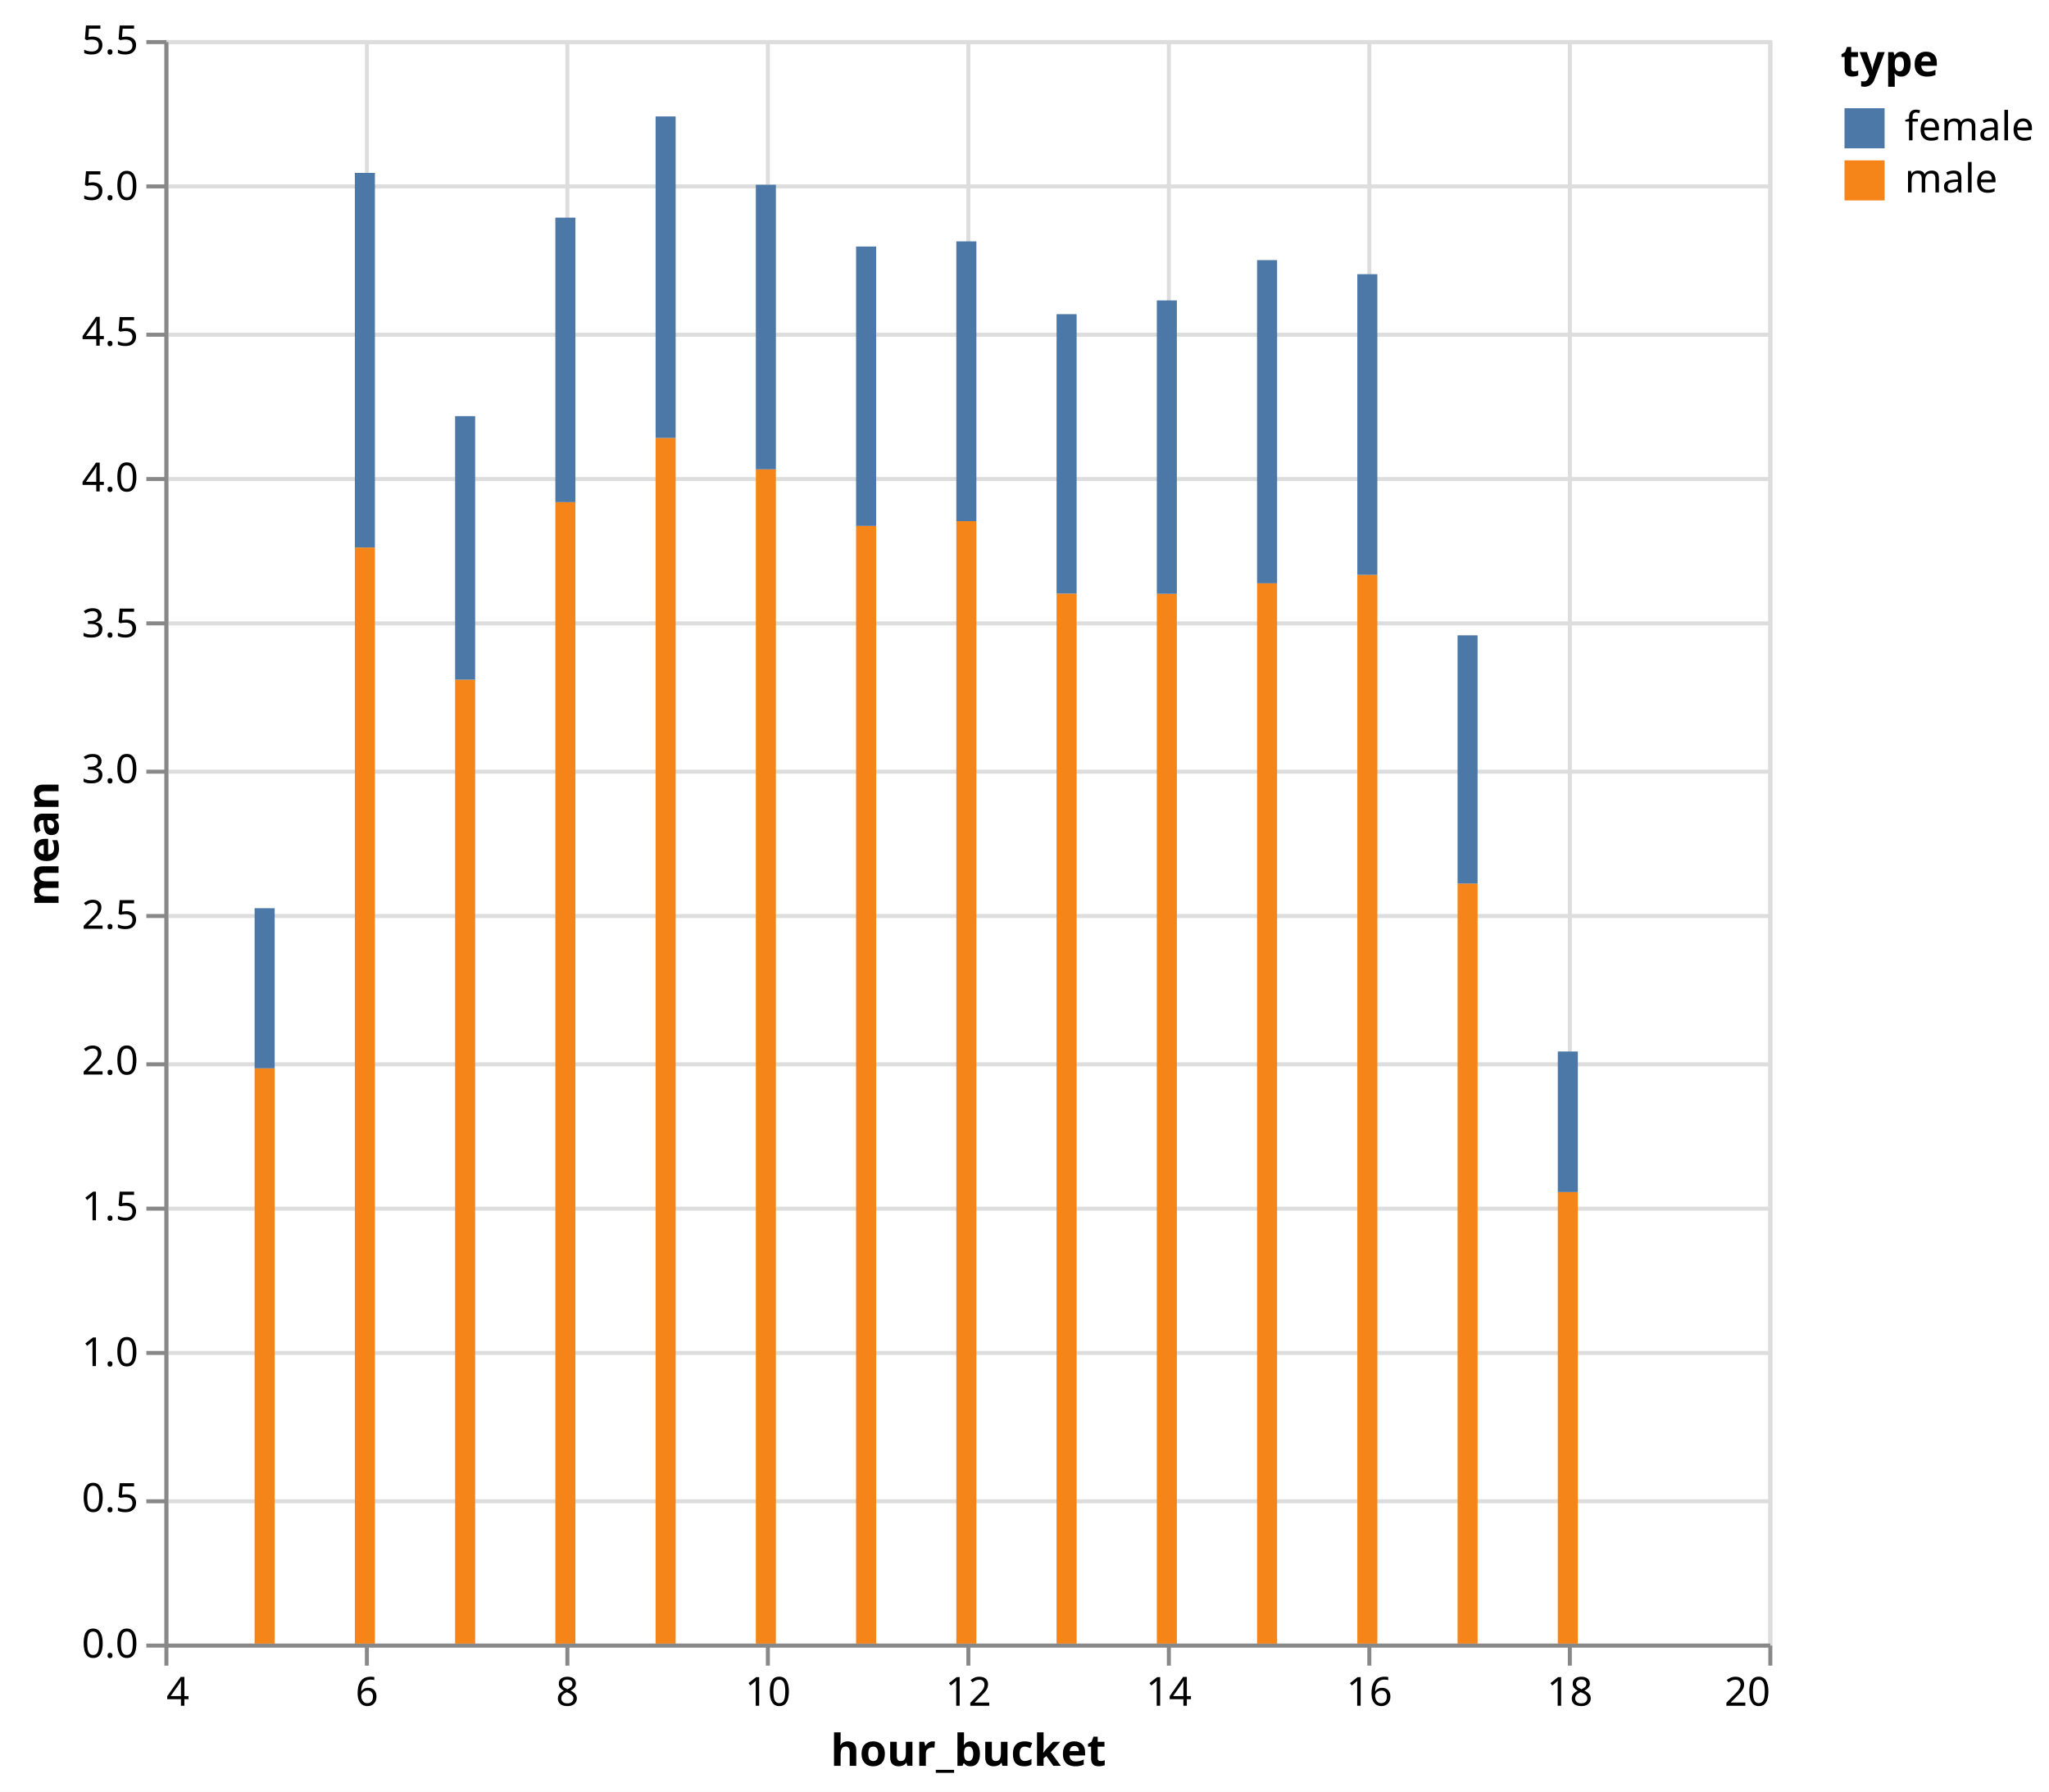
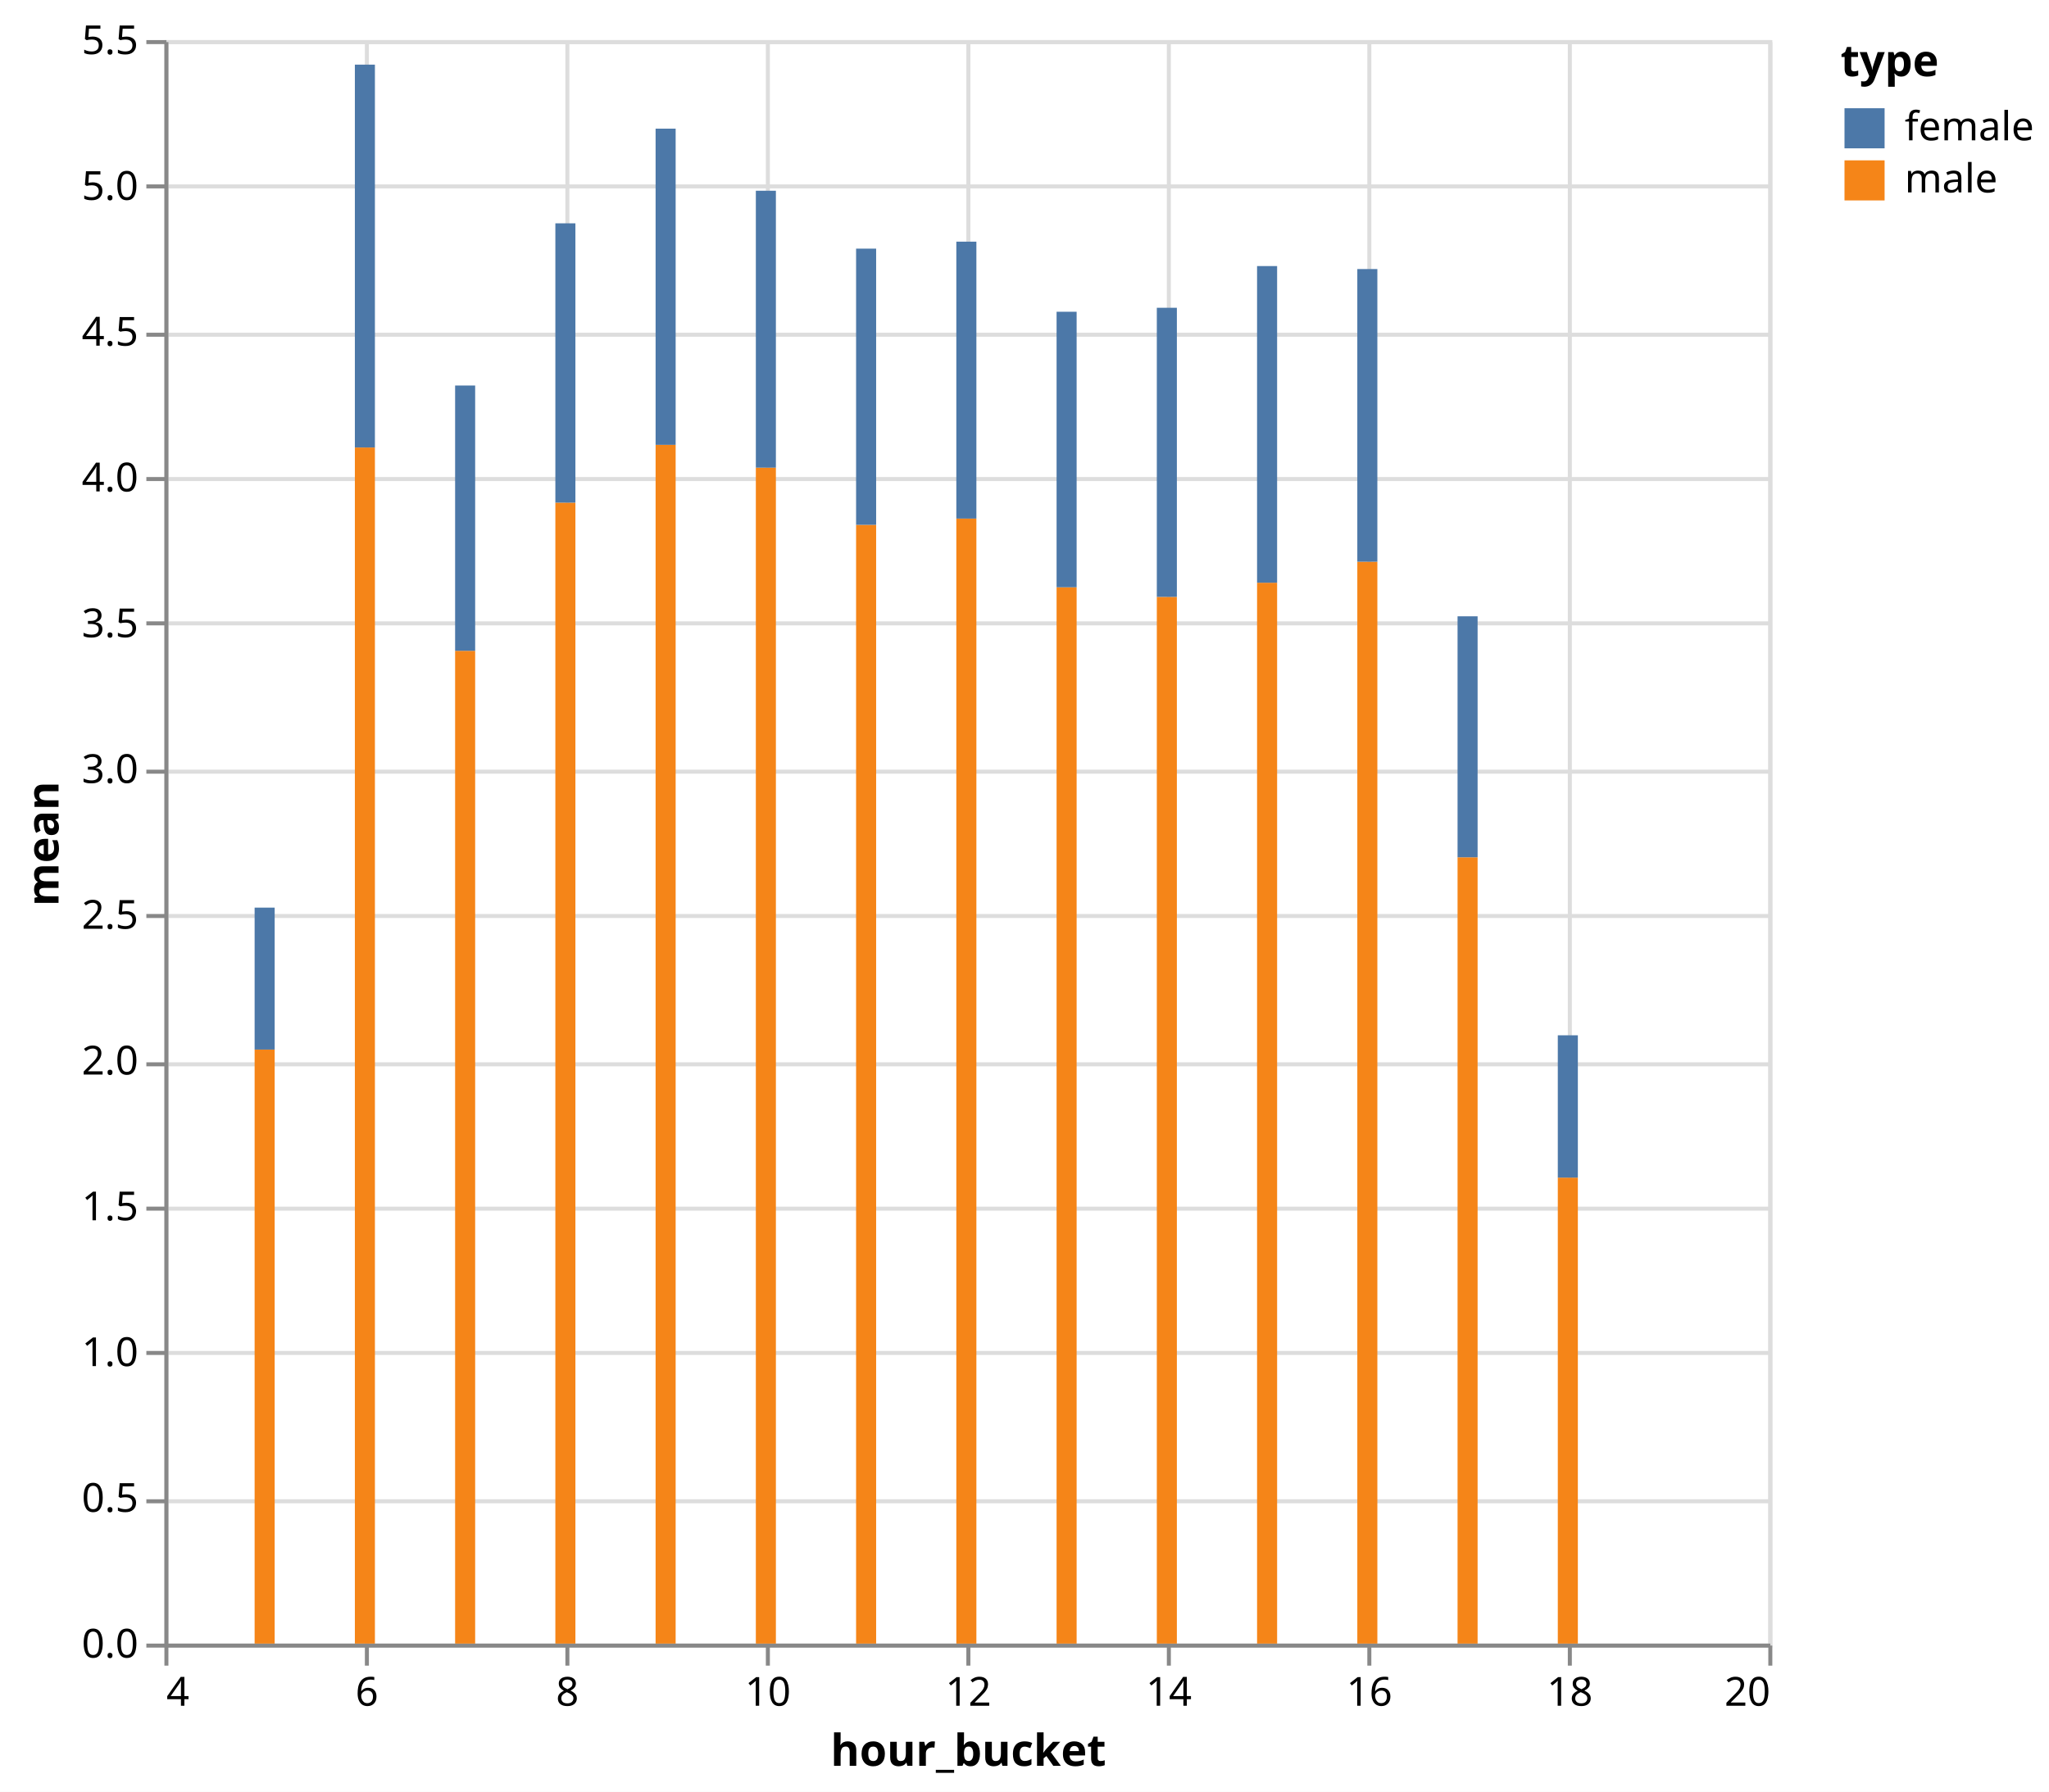
<svg xmlns="http://www.w3.org/2000/svg" version="1.1" class="marks" width="511" height="447" viewBox="0 0 511 447">
  <rect width="511" height="447" fill="white" />
  <g fill="none" stroke-miterlimit="10" transform="translate(41,10)">
    <g class="mark-group role-frame root" role="graphics-object" aria-roledescription="group mark container">
      <g transform="translate(0,0)">
        <path class="background" aria-hidden="true" d="M0.5,0.5h400v400h-400Z" stroke="#ddd" />
        <g>
          <g class="mark-group role-axis" aria-hidden="true">
            <g transform="translate(0.5,400.5)">
              <path class="background" aria-hidden="true" d="M0,0h0v0h0Z" pointer-events="none" />
              <g>
                <g class="mark-rule role-axis-grid" pointer-events="none">
                  <line transform="translate(0,-400)" x2="0" y2="400" stroke="#ddd" stroke-width="1" opacity="1" />
                  <line transform="translate(50,-400)" x2="0" y2="400" stroke="#ddd" stroke-width="1" opacity="1" />
                  <line transform="translate(100,-400)" x2="0" y2="400" stroke="#ddd" stroke-width="1" opacity="1" />
                  <line transform="translate(150,-400)" x2="0" y2="400" stroke="#ddd" stroke-width="1" opacity="1" />
                  <line transform="translate(200,-400)" x2="0" y2="400" stroke="#ddd" stroke-width="1" opacity="1" />
                  <line transform="translate(250,-400)" x2="0" y2="400" stroke="#ddd" stroke-width="1" opacity="1" />
                  <line transform="translate(300,-400)" x2="0" y2="400" stroke="#ddd" stroke-width="1" opacity="1" />
                  <line transform="translate(350,-400)" x2="0" y2="400" stroke="#ddd" stroke-width="1" opacity="1" />
                  <line transform="translate(400,-400)" x2="0" y2="400" stroke="#ddd" stroke-width="1" opacity="1" />
                </g>
              </g>
              <path class="foreground" aria-hidden="true" d="" pointer-events="none" display="none" />
            </g>
          </g>
          <g class="mark-group role-axis" aria-hidden="true">
            <g transform="translate(0.5,0.5)">
              <path class="background" aria-hidden="true" d="M0,0h0v0h0Z" pointer-events="none" />
              <g>
                <g class="mark-rule role-axis-grid" pointer-events="none">
                  <line transform="translate(0,400)" x2="400" y2="0" stroke="#ddd" stroke-width="1" opacity="1" />
                  <line transform="translate(0,364)" x2="400" y2="0" stroke="#ddd" stroke-width="1" opacity="1" />
                  <line transform="translate(0,327)" x2="400" y2="0" stroke="#ddd" stroke-width="1" opacity="1" />
                  <line transform="translate(0,291)" x2="400" y2="0" stroke="#ddd" stroke-width="1" opacity="1" />
                  <line transform="translate(0,255)" x2="400" y2="0" stroke="#ddd" stroke-width="1" opacity="1" />
                  <line transform="translate(0,218)" x2="400" y2="0" stroke="#ddd" stroke-width="1" opacity="1" />
                  <line transform="translate(0,182)" x2="400" y2="0" stroke="#ddd" stroke-width="1" opacity="1" />
                  <line transform="translate(0,145)" x2="400" y2="0" stroke="#ddd" stroke-width="1" opacity="1" />
                  <line transform="translate(0,109)" x2="400" y2="0" stroke="#ddd" stroke-width="1" opacity="1" />
                  <line transform="translate(0,73)" x2="400" y2="0" stroke="#ddd" stroke-width="1" opacity="1" />
                  <line transform="translate(0,36)" x2="400" y2="0" stroke="#ddd" stroke-width="1" opacity="1" />
                  <line transform="translate(0,0)" x2="400" y2="0" stroke="#ddd" stroke-width="1" opacity="1" />
                </g>
              </g>
              <path class="foreground" aria-hidden="true" d="" pointer-events="none" display="none" />
            </g>
          </g>
          <g class="mark-group role-axis" role="graphics-symbol" aria-roledescription="axis" aria-label="X-axis titled 'hour_bucket' for a linear scale with values from 4 to 20">
            <g transform="translate(0.5,400.5)">
              <path class="background" aria-hidden="true" d="M0,0h0v0h0Z" pointer-events="none" />
              <g>
                <g class="mark-rule role-axis-tick" pointer-events="none">
                  <line transform="translate(0,0)" x2="0" y2="5" stroke="#888" stroke-width="1" opacity="1" />
                  <line transform="translate(50,0)" x2="0" y2="5" stroke="#888" stroke-width="1" opacity="1" />
                  <line transform="translate(100,0)" x2="0" y2="5" stroke="#888" stroke-width="1" opacity="1" />
                  <line transform="translate(150,0)" x2="0" y2="5" stroke="#888" stroke-width="1" opacity="1" />
                  <line transform="translate(200,0)" x2="0" y2="5" stroke="#888" stroke-width="1" opacity="1" />
                  <line transform="translate(250,0)" x2="0" y2="5" stroke="#888" stroke-width="1" opacity="1" />
                  <line transform="translate(300,0)" x2="0" y2="5" stroke="#888" stroke-width="1" opacity="1" />
                  <line transform="translate(350,0)" x2="0" y2="5" stroke="#888" stroke-width="1" opacity="1" />
                  <line transform="translate(400,0)" x2="0" y2="5" stroke="#888" stroke-width="1" opacity="1" />
                </g>
                <g class="mark-text role-axis-label" pointer-events="none">
                  <text text-anchor="start" transform="translate(0,15)" font-family="sans-serif" font-size="10px" fill="#000" opacity="1">4</text>
                  <text text-anchor="middle" transform="translate(50,15)" font-family="sans-serif" font-size="10px" fill="#000" opacity="1">6</text>
                  <text text-anchor="middle" transform="translate(100,15)" font-family="sans-serif" font-size="10px" fill="#000" opacity="1">8</text>
                  <text text-anchor="middle" transform="translate(150,15)" font-family="sans-serif" font-size="10px" fill="#000" opacity="1">10</text>
                  <text text-anchor="middle" transform="translate(200,15)" font-family="sans-serif" font-size="10px" fill="#000" opacity="1">12</text>
                  <text text-anchor="middle" transform="translate(250,15)" font-family="sans-serif" font-size="10px" fill="#000" opacity="1">14</text>
                  <text text-anchor="middle" transform="translate(300,15)" font-family="sans-serif" font-size="10px" fill="#000" opacity="1">16</text>
                  <text text-anchor="middle" transform="translate(350,15)" font-family="sans-serif" font-size="10px" fill="#000" opacity="1">18</text>
                  <text text-anchor="end" transform="translate(400,15)" font-family="sans-serif" font-size="10px" fill="#000" opacity="1">20</text>
                </g>
                <g class="mark-rule role-axis-domain" pointer-events="none">
                  <line transform="translate(0,0)" x2="400" y2="0" stroke="#888" stroke-width="1" opacity="1" />
                </g>
                <g class="mark-text role-axis-title" pointer-events="none">
                  <text text-anchor="middle" transform="translate(200,30)" font-family="sans-serif" font-size="11px" font-weight="bold" fill="#000" opacity="1">hour_bucket</text>
                </g>
              </g>
              <path class="foreground" aria-hidden="true" d="" pointer-events="none" display="none" />
            </g>
          </g>
          <g class="mark-group role-axis" role="graphics-symbol" aria-roledescription="axis" aria-label="Y-axis titled 'mean' for a linear scale with values from 0 to 6">
            <g transform="translate(0.5,0.5)">
              <path class="background" aria-hidden="true" d="M0,0h0v0h0Z" pointer-events="none" />
              <g>
                <g class="mark-rule role-axis-tick" pointer-events="none">
                  <line transform="translate(0,400)" x2="-5" y2="0" stroke="#888" stroke-width="1" opacity="1" />
                  <line transform="translate(0,364)" x2="-5" y2="0" stroke="#888" stroke-width="1" opacity="1" />
                  <line transform="translate(0,327)" x2="-5" y2="0" stroke="#888" stroke-width="1" opacity="1" />
                  <line transform="translate(0,291)" x2="-5" y2="0" stroke="#888" stroke-width="1" opacity="1" />
                  <line transform="translate(0,255)" x2="-5" y2="0" stroke="#888" stroke-width="1" opacity="1" />
                  <line transform="translate(0,218)" x2="-5" y2="0" stroke="#888" stroke-width="1" opacity="1" />
                  <line transform="translate(0,182)" x2="-5" y2="0" stroke="#888" stroke-width="1" opacity="1" />
                  <line transform="translate(0,145)" x2="-5" y2="0" stroke="#888" stroke-width="1" opacity="1" />
                  <line transform="translate(0,109)" x2="-5" y2="0" stroke="#888" stroke-width="1" opacity="1" />
                  <line transform="translate(0,73)" x2="-5" y2="0" stroke="#888" stroke-width="1" opacity="1" />
                  <line transform="translate(0,36)" x2="-5" y2="0" stroke="#888" stroke-width="1" opacity="1" />
                  <line transform="translate(0,0)" x2="-5" y2="0" stroke="#888" stroke-width="1" opacity="1" />
                </g>
                <g class="mark-text role-axis-label" pointer-events="none">
                  <text text-anchor="end" transform="translate(-7,403)" font-family="sans-serif" font-size="10px" fill="#000" opacity="1">0.0</text>
                  <text text-anchor="end" transform="translate(-7,366.6364)" font-family="sans-serif" font-size="10px" fill="#000" opacity="1">0.5</text>
                  <text text-anchor="end" transform="translate(-7,330.2727)" font-family="sans-serif" font-size="10px" fill="#000" opacity="1">1.0</text>
                  <text text-anchor="end" transform="translate(-7,293.9091)" font-family="sans-serif" font-size="10px" fill="#000" opacity="1">1.5</text>
                  <text text-anchor="end" transform="translate(-7,257.5455)" font-family="sans-serif" font-size="10px" fill="#000" opacity="1">2.0</text>
                  <text text-anchor="end" transform="translate(-7,221.1818)" font-family="sans-serif" font-size="10px" fill="#000" opacity="1">2.5</text>
                  <text text-anchor="end" transform="translate(-7,184.8182)" font-family="sans-serif" font-size="10px" fill="#000" opacity="1">3.0</text>
                  <text text-anchor="end" transform="translate(-7,148.4545)" font-family="sans-serif" font-size="10px" fill="#000" opacity="1">3.5</text>
                  <text text-anchor="end" transform="translate(-7,112.0909)" font-family="sans-serif" font-size="10px" fill="#000" opacity="1">4.0</text>
                  <text text-anchor="end" transform="translate(-7,75.72727)" font-family="sans-serif" font-size="10px" fill="#000" opacity="1">4.5</text>
                  <text text-anchor="end" transform="translate(-7,39.36364)" font-family="sans-serif" font-size="10px" fill="#000" opacity="1">5.0</text>
                  <text text-anchor="end" transform="translate(-7,3)" font-family="sans-serif" font-size="10px" fill="#000" opacity="1">5.5</text>
                </g>
                <g class="mark-rule role-axis-domain" pointer-events="none">
                  <line transform="translate(0,400)" x2="0" y2="-400" stroke="#888" stroke-width="1" opacity="1" />
                </g>
                <g class="mark-text role-axis-title" pointer-events="none">
                  <text text-anchor="middle" transform="translate(-24.90137,200) rotate(-90) translate(0,-2)" font-family="sans-serif" font-size="11px" font-weight="bold" fill="#000" opacity="1">mean</text>
                </g>
              </g>
              <path class="foreground" aria-hidden="true" d="" pointer-events="none" display="none" />
            </g>
          </g>
          <g class="mark-rect role-mark marks" role="graphics-object" aria-roledescription="rect mark container">
-             <path aria-label="hour_bucket: 5; mean: 1.97321428571; type: male" role="graphics-symbol" aria-roledescription="bar" d="M22.5,256.494h5v143.506h-5Z" fill="#f58518" />
-             <path aria-label="hour_bucket: 6; mean: 3.75964391691; type: male" role="graphics-symbol" aria-roledescription="bar" d="M47.5,126.571h5v273.429h-5Z" fill="#f58518" />
-             <path aria-label="hour_bucket: 7; mean: 3.30612244898; type: male" role="graphics-symbol" aria-roledescription="bar" d="M72.5,159.555h5v240.445h-5Z" fill="#f58518" />
-             <path aria-label="hour_bucket: 8; mean: 3.91520861373; type: male" role="graphics-symbol" aria-roledescription="bar" d="M97.5,115.258h5v284.742h-5Z" fill="#f58518" />
-             <path aria-label="hour_bucket: 9; mean: 4.13533834586; type: male" role="graphics-symbol" aria-roledescription="bar" d="M122.5,99.248h5v300.752h-5Z" fill="#f58518" />
-             <path aria-label="hour_bucket: 10; mean: 4.02774274905; type: male" role="graphics-symbol" aria-roledescription="bar" d="M147.5,107.073h5v292.927h-5Z" fill="#f58518" />
-             <path aria-label="hour_bucket: 11; mean: 3.83354350567; type: male" role="graphics-symbol" aria-roledescription="bar" d="M172.5,121.197h5v278.803h-5Z" fill="#f58518" />
-             <path aria-label="hour_bucket: 12; mean: 3.8499369483; type: male" role="graphics-symbol" aria-roledescription="bar" d="M197.5,120.005h5v279.995h-5Z" fill="#f58518" />
-             <path aria-label="hour_bucket: 13; mean: 3.60151324086; type: male" role="graphics-symbol" aria-roledescription="bar" d="M222.5,138.072h5v261.928h-5Z" fill="#f58518" />
-             <path aria-label="hour_bucket: 14; mean: 3.60075566751; type: male" role="graphics-symbol" aria-roledescription="bar" d="M247.5,138.127h5v261.873h-5Z" fill="#f58518" />
-             <path aria-label="hour_bucket: 15; mean: 3.6368221942; type: male" role="graphics-symbol" aria-roledescription="bar" d="M272.5,135.504h5v264.496h-5Z" fill="#f58518" />
-             <path aria-label="hour_bucket: 16; mean: 3.66576086957; type: male" role="graphics-symbol" aria-roledescription="bar" d="M297.5,133.399h5v266.601h-5Z" fill="#f58518" />
-             <path aria-label="hour_bucket: 17; mean: 2.60688405797; type: male" role="graphics-symbol" aria-roledescription="bar" d="M322.5,210.408h5v189.592h-5Z" fill="#f58518" />
-             <path aria-label="hour_bucket: 18; mean: 1.5486935867; type: male" role="graphics-symbol" aria-roledescription="bar" d="M347.5,287.368h5v112.632h-5Z" fill="#f58518" />
-             <path aria-label="hour_bucket: 5; mean: 0.549107142857; type: female" role="graphics-symbol" aria-roledescription="bar" d="M22.5,216.558h5v39.935h-5Z" fill="#4c78a8" />
-             <path aria-label="hour_bucket: 6; mean: 1.28486646884; type: female" role="graphics-symbol" aria-roledescription="bar" d="M47.5,33.127h5v93.445h-5Z" fill="#4c78a8" />
-             <path aria-label="hour_bucket: 7; mean: 0.904081632653; type: female" role="graphics-symbol" aria-roledescription="bar" d="M72.5,93.803h5v65.751h-5Z" fill="#4c78a8" />
-             <path aria-label="hour_bucket: 8; mean: 0.975773889637; type: female" role="graphics-symbol" aria-roledescription="bar" d="M97.5,44.292h5v70.965h-5Z" fill="#4c78a8" />
-             <path aria-label="hour_bucket: 9; mean: 1.10275689223; type: female" role="graphics-symbol" aria-roledescription="bar" d="M122.5,19.048h5v80.201h-5Z" fill="#4c78a8" />
-             <path aria-label="hour_bucket: 10; mean: 0.97604035309; type: female" role="graphics-symbol" aria-roledescription="bar" d="M147.5,36.089h5v70.985h-5Z" fill="#4c78a8" />
-             <path aria-label="hour_bucket: 11; mean: 0.958385876419; type: female" role="graphics-symbol" aria-roledescription="bar" d="M172.5,51.496h5v69.701h-5Z" fill="#4c78a8" />
-             <path aria-label="hour_bucket: 12; mean: 0.959646910467; type: female" role="graphics-symbol" aria-roledescription="bar" d="M197.5,50.212h5v69.793h-5Z" fill="#4c78a8" />
-             <path aria-label="hour_bucket: 13; mean: 0.958385876419; type: female" role="graphics-symbol" aria-roledescription="bar" d="M222.5,68.371h5v69.701h-5Z" fill="#4c78a8" />
-             <path aria-label="hour_bucket: 14; mean: 1.00629722922; type: female" role="graphics-symbol" aria-roledescription="bar" d="M247.5,64.942h5v73.185h-5Z" fill="#4c78a8" />
-             <path aria-label="hour_bucket: 15; mean: 1.10844892812; type: female" role="graphics-symbol" aria-roledescription="bar" d="M272.5,54.889h5v80.614h-5Z" fill="#4c78a8" />
-             <path aria-label="hour_bucket: 16; mean: 1.03125; type: female" role="graphics-symbol" aria-roledescription="bar" d="M297.5,58.399h5v75h-5Z" fill="#4c78a8" />
-             <path aria-label="hour_bucket: 17; mean: 0.851449275362; type: female" role="graphics-symbol" aria-roledescription="bar" d="M322.5,148.485h5v61.924h-5Z" fill="#4c78a8" />
-             <path aria-label="hour_bucket: 18; mean: 0.482185273159; type: female" role="graphics-symbol" aria-roledescription="bar" d="M347.5,252.3h5v35.068h-5Z" fill="#4c78a8" />
+             <path aria-label="hour_bucket: 5; mean: 2.03745318352; type: male" role="graphics-symbol" aria-roledescription="bar" d="M22.5,251.822h5v148.178h-5Z" fill="#f58518" />
+             <path aria-label="hour_bucket: 6; mean: 4.10263157895; type: male" role="graphics-symbol" aria-roledescription="bar" d="M47.5,101.627h5v298.373h-5Z" fill="#f58518" />
+             <path aria-label="hour_bucket: 7; mean: 3.4052532833; type: male" role="graphics-symbol" aria-roledescription="bar" d="M72.5,152.345h5v247.655h-5Z" fill="#f58518" />
+             <path aria-label="hour_bucket: 8; mean: 3.91348600509; type: male" role="graphics-symbol" aria-roledescription="bar" d="M97.5,115.383h5v284.617h-5Z" fill="#f58518" />
+             <path aria-label="hour_bucket: 9; mean: 4.11177170036; type: male" role="graphics-symbol" aria-roledescription="bar" d="M122.5,100.962h5v299.038h-5Z" fill="#f58518" />
+             <path aria-label="hour_bucket: 10; mean: 4.03349282297; type: male" role="graphics-symbol" aria-roledescription="bar" d="M147.5,106.655h5v293.345h-5Z" fill="#f58518" />
+             <path aria-label="hour_bucket: 11; mean: 3.83732057416; type: male" role="graphics-symbol" aria-roledescription="bar" d="M172.5,120.922h5v279.078h-5Z" fill="#f58518" />
+             <path aria-label="hour_bucket: 12; mean: 3.85885167464; type: male" role="graphics-symbol" aria-roledescription="bar" d="M197.5,119.356h5v280.644h-5Z" fill="#f58518" />
+             <path aria-label="hour_bucket: 13; mean: 3.62320574163; type: male" role="graphics-symbol" aria-roledescription="bar" d="M222.5,136.494h5v263.506h-5Z" fill="#f58518" />
+             <path aria-label="hour_bucket: 14; mean: 3.59020310633; type: male" role="graphics-symbol" aria-roledescription="bar" d="M247.5,138.894h5v261.106h-5Z" fill="#f58518" />
+             <path aria-label="hour_bucket: 15; mean: 3.63875598086; type: male" role="graphics-symbol" aria-roledescription="bar" d="M272.5,135.363h5v264.637h-5Z" fill="#f58518" />
+             <path aria-label="hour_bucket: 16; mean: 3.71079691517; type: male" role="graphics-symbol" aria-roledescription="bar" d="M297.5,130.124h5v269.876h-5Z" fill="#f58518" />
+             <path aria-label="hour_bucket: 17; mean: 2.69696969697; type: male" role="graphics-symbol" aria-roledescription="bar" d="M322.5,203.857h5v196.143h-5Z" fill="#f58518" />
+             <path aria-label="hour_bucket: 18; mean: 1.59827213823; type: male" role="graphics-symbol" aria-roledescription="bar" d="M347.5,283.762h5v116.238h-5Z" fill="#f58518" />
+             <path aria-label="hour_bucket: 5; mean: 0.486891385768; type: female" role="graphics-symbol" aria-roledescription="bar" d="M22.5,216.411h5v35.41h-5Z" fill="#4c78a8" />
+             <path aria-label="hour_bucket: 6; mean: 1.31315789474; type: female" role="graphics-symbol" aria-roledescription="bar" d="M47.5,6.124h5v95.502h-5Z" fill="#4c78a8" />
+             <path aria-label="hour_bucket: 7; mean: 0.909943714822; type: female" role="graphics-symbol" aria-roledescription="bar" d="M72.5,86.167h5v66.178h-5Z" fill="#4c78a8" />
+             <path aria-label="hour_bucket: 8; mean: 0.958015267176; type: female" role="graphics-symbol" aria-roledescription="bar" d="M97.5,45.709h5v69.674h-5Z" fill="#4c78a8" />
+             <path aria-label="hour_bucket: 9; mean: 1.08442330559; type: female" role="graphics-symbol" aria-roledescription="bar" d="M122.5,22.095h5v78.867h-5Z" fill="#4c78a8" />
+             <path aria-label="hour_bucket: 10; mean: 0.94976076555; type: female" role="graphics-symbol" aria-roledescription="bar" d="M147.5,37.582h5v69.074h-5Z" fill="#4c78a8" />
+             <path aria-label="hour_bucket: 11; mean: 0.947368421053; type: female" role="graphics-symbol" aria-roledescription="bar" d="M172.5,52.023h5v68.9h-5Z" fill="#4c78a8" />
+             <path aria-label="hour_bucket: 12; mean: 0.94976076555; type: female" role="graphics-symbol" aria-roledescription="bar" d="M197.5,50.283h5v69.074h-5Z" fill="#4c78a8" />
+             <path aria-label="hour_bucket: 13; mean: 0.944976076555; type: female" role="graphics-symbol" aria-roledescription="bar" d="M222.5,67.769h5v68.726h-5Z" fill="#4c78a8" />
+             <path aria-label="hour_bucket: 14; mean: 0.991636798088; type: female" role="graphics-symbol" aria-roledescription="bar" d="M247.5,66.775h5v72.119h-5Z" fill="#4c78a8" />
+             <path aria-label="hour_bucket: 15; mean: 1.08612440191; type: female" role="graphics-symbol" aria-roledescription="bar" d="M272.5,56.372h5v78.991h-5Z" fill="#4c78a8" />
+             <path aria-label="hour_bucket: 16; mean: 1.00385604113; type: female" role="graphics-symbol" aria-roledescription="bar" d="M297.5,57.116h5v73.008h-5Z" fill="#4c78a8" />
+             <path aria-label="hour_bucket: 17; mean: 0.826599326599; type: female" role="graphics-symbol" aria-roledescription="bar" d="M322.5,143.74h5v60.116h-5Z" fill="#4c78a8" />
+             <path aria-label="hour_bucket: 18; mean: 0.488120950324; type: female" role="graphics-symbol" aria-roledescription="bar" d="M347.5,248.262h5v35.5h-5Z" fill="#4c78a8" />
          </g>
          <g class="mark-group role-legend" role="graphics-symbol" aria-roledescription="legend" aria-label="Symbol legend titled 'type' for fill color with 2 values: female, male">
            <g transform="translate(418,0)">
              <path class="background" aria-hidden="true" d="M0,0h47v40h-47Z" pointer-events="none" />
              <g>
                <g class="mark-group role-legend-entry">
                  <g transform="translate(0,16)">
                    <path class="background" aria-hidden="true" d="M0,0h0v0h0Z" pointer-events="none" />
                    <g>
                      <g class="mark-group role-scope" role="graphics-object" aria-roledescription="group mark container">
                        <g transform="translate(0,0)">
                          <path class="background" aria-hidden="true" d="M0,0h46.015v11h-46.015Z" pointer-events="none" opacity="1" />
                          <g>
                            <g class="mark-symbol role-legend-symbol" pointer-events="none">
                              <path transform="translate(6,6)" d="M-5,-5h10v10h-10Z" fill="#4c78a8" stroke-width="1.5" opacity="1" />
                            </g>
                            <g class="mark-text role-legend-label" pointer-events="none">
                              <text text-anchor="start" transform="translate(16,9)" font-family="sans-serif" font-size="10px" fill="#000" opacity="1">female</text>
                            </g>
                          </g>
                          <path class="foreground" aria-hidden="true" d="" pointer-events="none" display="none" />
                        </g>
                        <g transform="translate(0,13)">
                          <path class="background" aria-hidden="true" d="M0,0h46.015v11h-46.015Z" pointer-events="none" opacity="1" />
                          <g>
                            <g class="mark-symbol role-legend-symbol" pointer-events="none">
                              <path transform="translate(6,6)" d="M-5,-5h10v10h-10Z" fill="#f58518" stroke-width="1.5" opacity="1" />
                            </g>
                            <g class="mark-text role-legend-label" pointer-events="none">
                              <text text-anchor="start" transform="translate(16,9)" font-family="sans-serif" font-size="10px" fill="#000" opacity="1">male</text>
                            </g>
                          </g>
                          <path class="foreground" aria-hidden="true" d="" pointer-events="none" display="none" />
                        </g>
                      </g>
                    </g>
                    <path class="foreground" aria-hidden="true" d="" pointer-events="none" display="none" />
                  </g>
                </g>
                <g class="mark-text role-legend-title" pointer-events="none">
                  <text text-anchor="start" transform="translate(0,9)" font-family="sans-serif" font-size="11px" font-weight="bold" fill="#000" opacity="1">type</text>
                </g>
              </g>
              <path class="foreground" aria-hidden="true" d="" pointer-events="none" display="none" />
            </g>
          </g>
        </g>
        <path class="foreground" aria-hidden="true" d="" display="none" />
      </g>
    </g>
  </g>
</svg>
